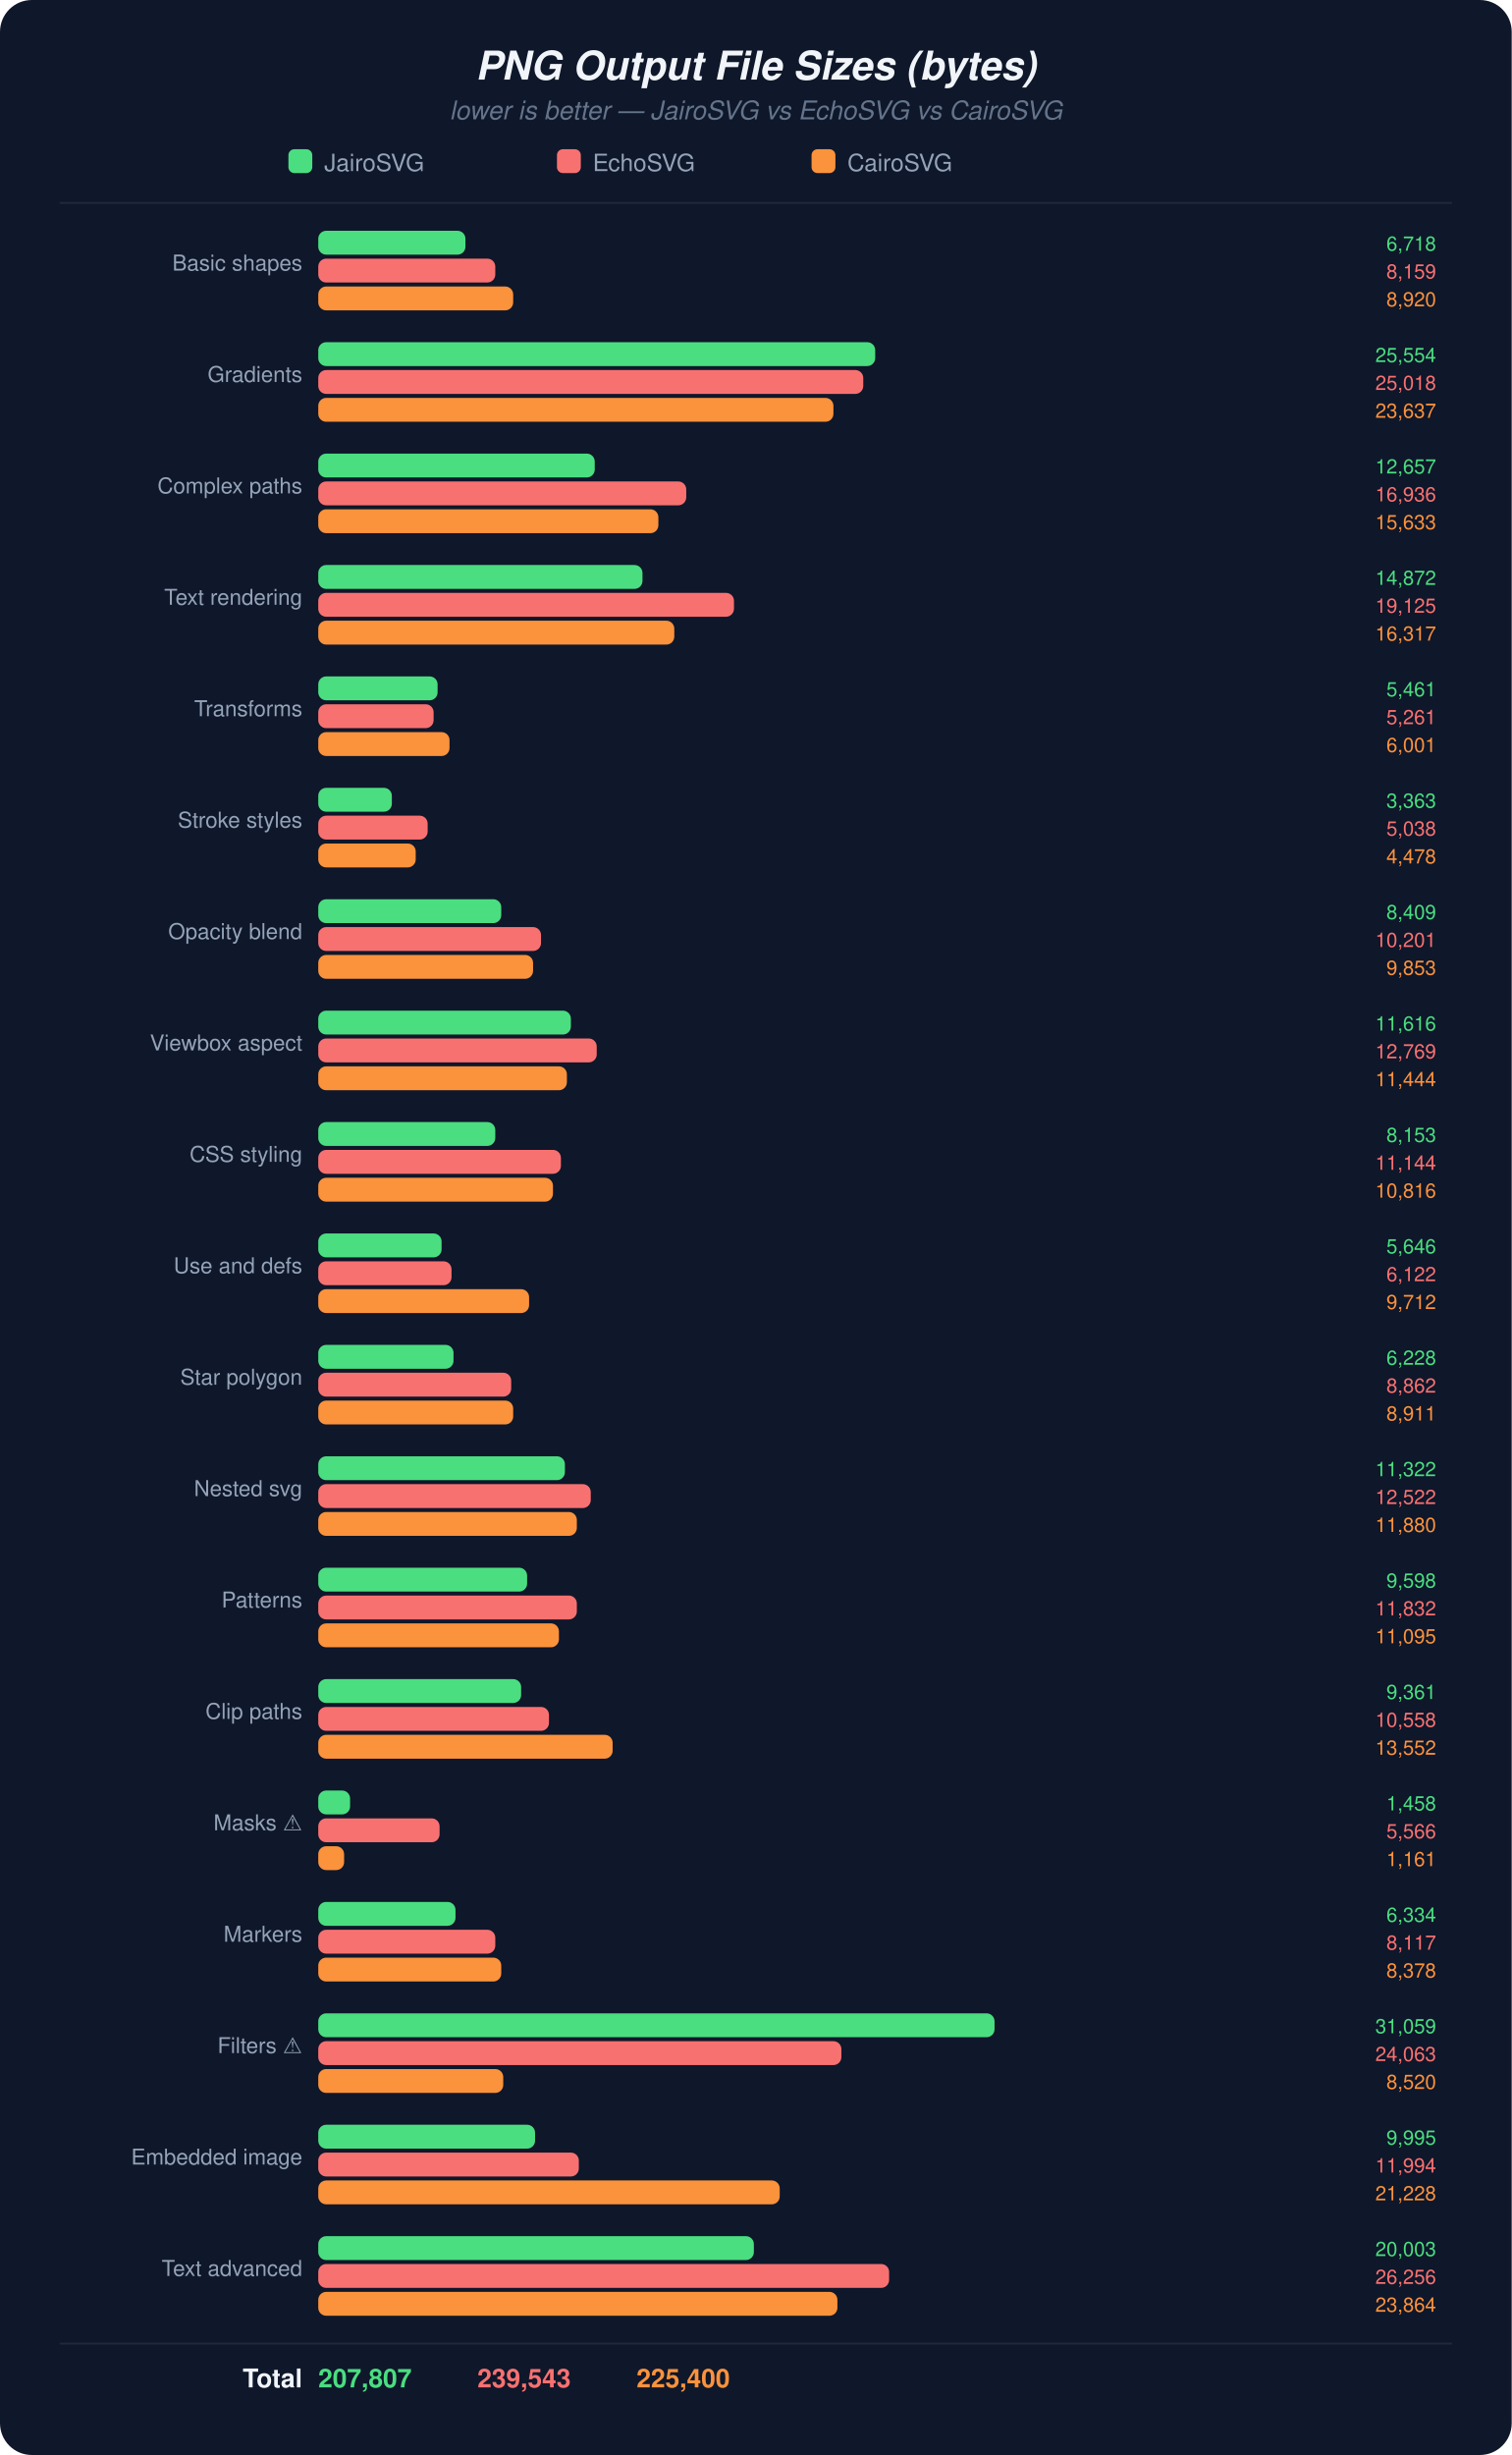
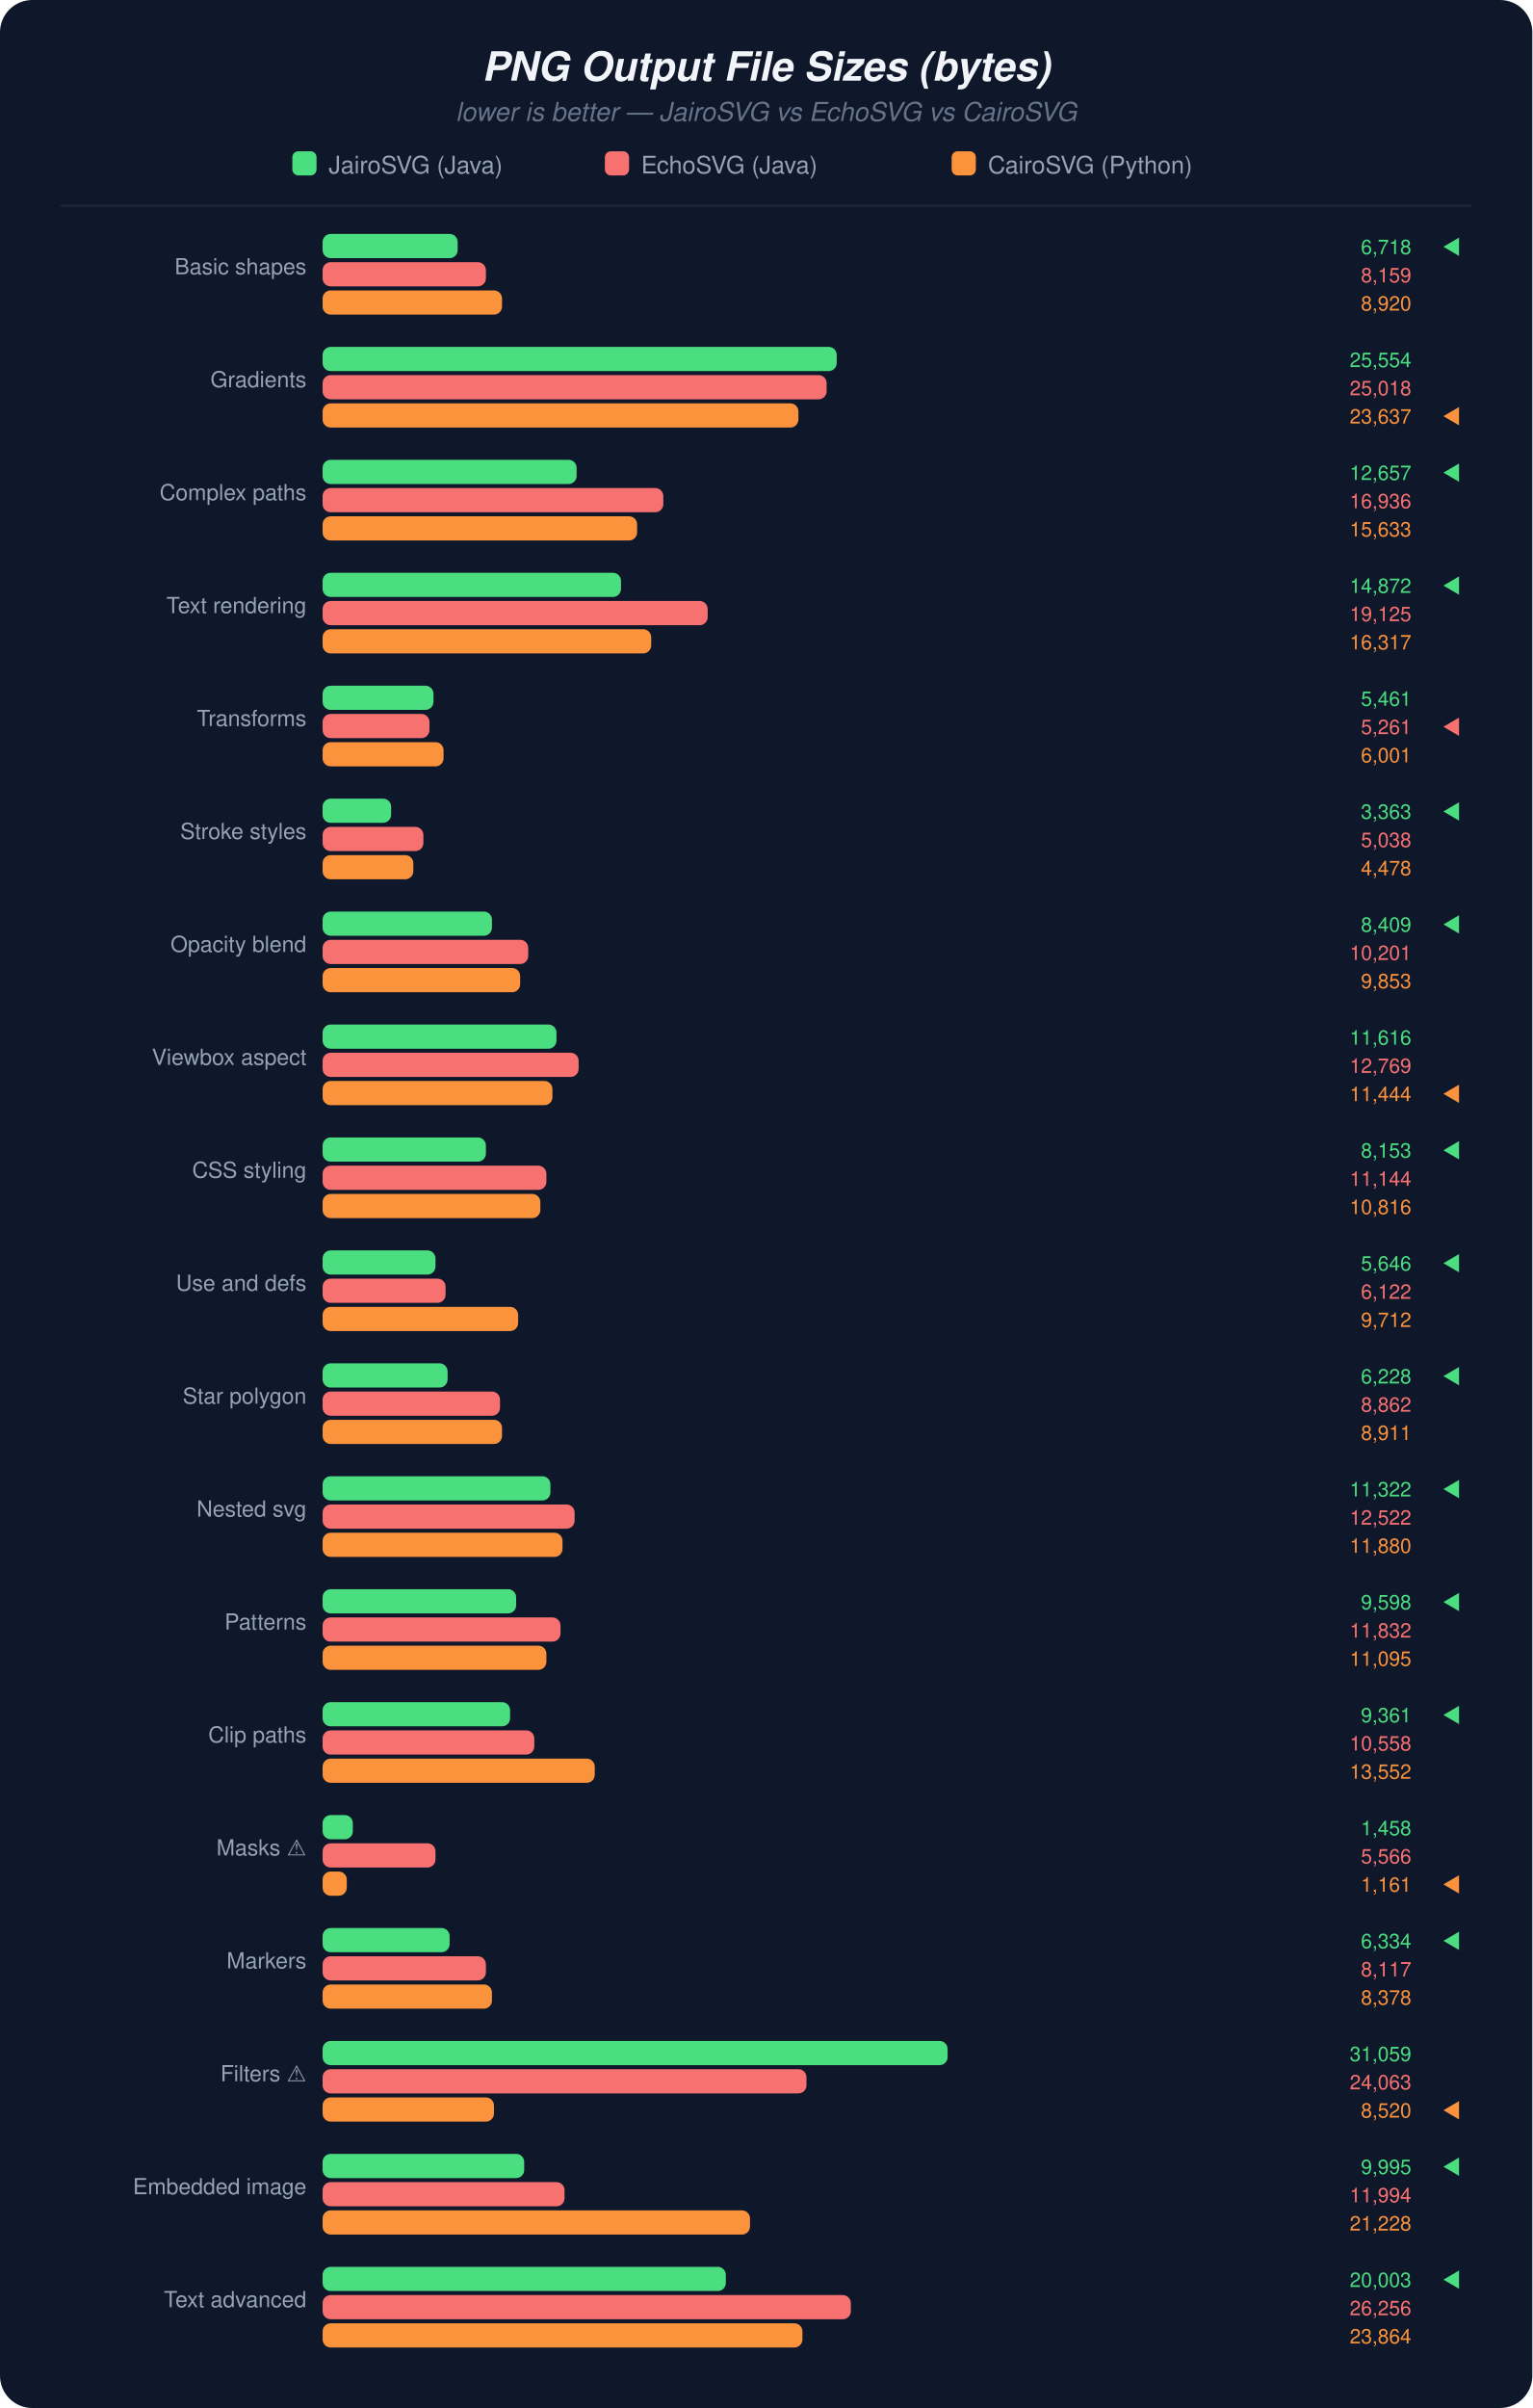
- <svg xmlns="http://www.w3.org/2000/svg" width="760" height="1234" viewBox="0 0 760 1234">
+ <svg xmlns="http://www.w3.org/2000/svg" width="760" height="1194" viewBox="0 0 760 1194">
  <style>
    text { font-family: -apple-system, BlinkMacSystemFont, "Segoe UI", Helvetica, Arial, sans-serif; }
  </style>
-   <rect width="760" height="1234" rx="16" fill="#0f172a" />
+   <rect width="760" height="1194" rx="16" fill="#0f172a" />
  <text x="380" y="40" text-anchor="middle" font-size="20" font-weight="600" font-style="italic" fill="#f1f5f9">PNG Output File Sizes (bytes)</text>
  <text x="380" y="60" text-anchor="middle" font-size="13" font-style="italic" fill="#64748b">lower is better — JairoSVG vs EchoSVG vs CairoSVG</text>
  <rect x="145" y="75" width="12" height="12" rx="3" fill="#4ade80" />
-   <text x="163" y="86" font-size="12" fill="#94a3b8">JairoSVG</text>
-   <rect x="280" y="75" width="12" height="12" rx="3" fill="#f87171" />
-   <text x="298" y="86" font-size="12" fill="#94a3b8">EchoSVG</text>
-   <rect x="408" y="75" width="12" height="12" rx="3" fill="#fb923c" />
-   <text x="426" y="86" font-size="12" fill="#94a3b8">CairoSVG</text>
+   <text x="163" y="86" font-size="12" fill="#94a3b8">JairoSVG (Java)</text>
+   <rect x="300" y="75" width="12" height="12" rx="3" fill="#f87171" />
+   <text x="318" y="86" font-size="12" fill="#94a3b8">EchoSVG (Java)</text>
+   <rect x="472" y="75" width="12" height="12" rx="3" fill="#fb923c" />
+   <text x="490" y="86" font-size="12" fill="#94a3b8">CairoSVG (Python)</text>
  <line x1="30" y1="102" x2="730" y2="102" stroke="#1e293b" stroke-width="1" />
  <text x="152" y="136" text-anchor="end" font-size="11" font-weight="500" fill="#94a3b8">Basic shapes</text>
-   <rect x="160" y="116" width="74" height="12" rx="4" fill="#4ade80" />
-   <text x="722" y="126" text-anchor="end" font-size="10" fill="#4ade80">6,718</text>
-   <rect x="160" y="130" width="89" height="12" rx="4" fill="#f87171" />
-   <text x="722" y="140" text-anchor="end" font-size="10" fill="#f87171">8,159</text>
-   <rect x="160" y="144" width="98" height="12" rx="4" fill="#fb923c" />
-   <text x="722" y="154" text-anchor="end" font-size="10" fill="#fb923c">8,920</text>
+   <rect x="160" y="116" width="67" height="12" rx="4" fill="#4ade80" />
+   <text x="700" y="126" text-anchor="end" font-size="10" fill="#4ade80">6,718</text>
+   <text x="720" y="126" text-anchor="middle" font-size="10" fill="#4ade80">◀</text>
+   <rect x="160" y="130" width="81" height="12" rx="4" fill="#f87171" />
+   <text x="700" y="140" text-anchor="end" font-size="10" fill="#f87171">8,159</text>
+   <rect x="160" y="144" width="89" height="12" rx="4" fill="#fb923c" />
+   <text x="700" y="154" text-anchor="end" font-size="10" fill="#fb923c">8,920</text>
  <text x="152" y="192" text-anchor="end" font-size="11" font-weight="500" fill="#94a3b8">Gradients</text>
-   <rect x="160" y="172" width="280" height="12" rx="4" fill="#4ade80" />
-   <text x="722" y="182" text-anchor="end" font-size="10" fill="#4ade80">25,554</text>
-   <rect x="160" y="186" width="274" height="12" rx="4" fill="#f87171" />
-   <text x="722" y="196" text-anchor="end" font-size="10" fill="#f87171">25,018</text>
-   <rect x="160" y="200" width="259" height="12" rx="4" fill="#fb923c" />
-   <text x="722" y="210" text-anchor="end" font-size="10" fill="#fb923c">23,637</text>
+   <rect x="160" y="172" width="255" height="12" rx="4" fill="#4ade80" />
+   <text x="700" y="182" text-anchor="end" font-size="10" fill="#4ade80">25,554</text>
+   <rect x="160" y="186" width="250" height="12" rx="4" fill="#f87171" />
+   <text x="700" y="196" text-anchor="end" font-size="10" fill="#f87171">25,018</text>
+   <rect x="160" y="200" width="236" height="12" rx="4" fill="#fb923c" />
+   <text x="700" y="210" text-anchor="end" font-size="10" fill="#fb923c">23,637</text>
+   <text x="720" y="210" text-anchor="middle" font-size="10" fill="#fb923c">◀</text>
  <text x="152" y="248" text-anchor="end" font-size="11" font-weight="500" fill="#94a3b8">Complex paths</text>
-   <rect x="160" y="228" width="139" height="12" rx="4" fill="#4ade80" />
-   <text x="722" y="238" text-anchor="end" font-size="10" fill="#4ade80">12,657</text>
-   <rect x="160" y="242" width="185" height="12" rx="4" fill="#f87171" />
-   <text x="722" y="252" text-anchor="end" font-size="10" fill="#f87171">16,936</text>
-   <rect x="160" y="256" width="171" height="12" rx="4" fill="#fb923c" />
-   <text x="722" y="266" text-anchor="end" font-size="10" fill="#fb923c">15,633</text>
+   <rect x="160" y="228" width="126" height="12" rx="4" fill="#4ade80" />
+   <text x="700" y="238" text-anchor="end" font-size="10" fill="#4ade80">12,657</text>
+   <text x="720" y="238" text-anchor="middle" font-size="10" fill="#4ade80">◀</text>
+   <rect x="160" y="242" width="169" height="12" rx="4" fill="#f87171" />
+   <text x="700" y="252" text-anchor="end" font-size="10" fill="#f87171">16,936</text>
+   <rect x="160" y="256" width="156" height="12" rx="4" fill="#fb923c" />
+   <text x="700" y="266" text-anchor="end" font-size="10" fill="#fb923c">15,633</text>
  <text x="152" y="304" text-anchor="end" font-size="11" font-weight="500" fill="#94a3b8">Text rendering</text>
-   <rect x="160" y="284" width="163" height="12" rx="4" fill="#4ade80" />
-   <text x="722" y="294" text-anchor="end" font-size="10" fill="#4ade80">14,872</text>
-   <rect x="160" y="298" width="209" height="12" rx="4" fill="#f87171" />
-   <text x="722" y="308" text-anchor="end" font-size="10" fill="#f87171">19,125</text>
-   <rect x="160" y="312" width="179" height="12" rx="4" fill="#fb923c" />
-   <text x="722" y="322" text-anchor="end" font-size="10" fill="#fb923c">16,317</text>
+   <rect x="160" y="284" width="148" height="12" rx="4" fill="#4ade80" />
+   <text x="700" y="294" text-anchor="end" font-size="10" fill="#4ade80">14,872</text>
+   <text x="720" y="294" text-anchor="middle" font-size="10" fill="#4ade80">◀</text>
+   <rect x="160" y="298" width="191" height="12" rx="4" fill="#f87171" />
+   <text x="700" y="308" text-anchor="end" font-size="10" fill="#f87171">19,125</text>
+   <rect x="160" y="312" width="163" height="12" rx="4" fill="#fb923c" />
+   <text x="700" y="322" text-anchor="end" font-size="10" fill="#fb923c">16,317</text>
  <text x="152" y="360" text-anchor="end" font-size="11" font-weight="500" fill="#94a3b8">Transforms</text>
-   <rect x="160" y="340" width="60" height="12" rx="4" fill="#4ade80" />
-   <text x="722" y="350" text-anchor="end" font-size="10" fill="#4ade80">5,461</text>
-   <rect x="160" y="354" width="58" height="12" rx="4" fill="#f87171" />
-   <text x="722" y="364" text-anchor="end" font-size="10" fill="#f87171">5,261</text>
-   <rect x="160" y="368" width="66" height="12" rx="4" fill="#fb923c" />
-   <text x="722" y="378" text-anchor="end" font-size="10" fill="#fb923c">6,001</text>
+   <rect x="160" y="340" width="55" height="12" rx="4" fill="#4ade80" />
+   <text x="700" y="350" text-anchor="end" font-size="10" fill="#4ade80">5,461</text>
+   <rect x="160" y="354" width="53" height="12" rx="4" fill="#f87171" />
+   <text x="700" y="364" text-anchor="end" font-size="10" fill="#f87171">5,261</text>
+   <text x="720" y="364" text-anchor="middle" font-size="10" fill="#f87171">◀</text>
+   <rect x="160" y="368" width="60" height="12" rx="4" fill="#fb923c" />
+   <text x="700" y="378" text-anchor="end" font-size="10" fill="#fb923c">6,001</text>
  <text x="152" y="416" text-anchor="end" font-size="11" font-weight="500" fill="#94a3b8">Stroke styles</text>
-   <rect x="160" y="396" width="37" height="12" rx="4" fill="#4ade80" />
-   <text x="722" y="406" text-anchor="end" font-size="10" fill="#4ade80">3,363</text>
-   <rect x="160" y="410" width="55" height="12" rx="4" fill="#f87171" />
-   <text x="722" y="420" text-anchor="end" font-size="10" fill="#f87171">5,038</text>
-   <rect x="160" y="424" width="49" height="12" rx="4" fill="#fb923c" />
-   <text x="722" y="434" text-anchor="end" font-size="10" fill="#fb923c">4,478</text>
+   <rect x="160" y="396" width="34" height="12" rx="4" fill="#4ade80" />
+   <text x="700" y="406" text-anchor="end" font-size="10" fill="#4ade80">3,363</text>
+   <text x="720" y="406" text-anchor="middle" font-size="10" fill="#4ade80">◀</text>
+   <rect x="160" y="410" width="50" height="12" rx="4" fill="#f87171" />
+   <text x="700" y="420" text-anchor="end" font-size="10" fill="#f87171">5,038</text>
+   <rect x="160" y="424" width="45" height="12" rx="4" fill="#fb923c" />
+   <text x="700" y="434" text-anchor="end" font-size="10" fill="#fb923c">4,478</text>
  <text x="152" y="472" text-anchor="end" font-size="11" font-weight="500" fill="#94a3b8">Opacity blend</text>
-   <rect x="160" y="452" width="92" height="12" rx="4" fill="#4ade80" />
-   <text x="722" y="462" text-anchor="end" font-size="10" fill="#4ade80">8,409</text>
-   <rect x="160" y="466" width="112" height="12" rx="4" fill="#f87171" />
-   <text x="722" y="476" text-anchor="end" font-size="10" fill="#f87171">10,201</text>
-   <rect x="160" y="480" width="108" height="12" rx="4" fill="#fb923c" />
-   <text x="722" y="490" text-anchor="end" font-size="10" fill="#fb923c">9,853</text>
+   <rect x="160" y="452" width="84" height="12" rx="4" fill="#4ade80" />
+   <text x="700" y="462" text-anchor="end" font-size="10" fill="#4ade80">8,409</text>
+   <text x="720" y="462" text-anchor="middle" font-size="10" fill="#4ade80">◀</text>
+   <rect x="160" y="466" width="102" height="12" rx="4" fill="#f87171" />
+   <text x="700" y="476" text-anchor="end" font-size="10" fill="#f87171">10,201</text>
+   <rect x="160" y="480" width="98" height="12" rx="4" fill="#fb923c" />
+   <text x="700" y="490" text-anchor="end" font-size="10" fill="#fb923c">9,853</text>
  <text x="152" y="528" text-anchor="end" font-size="11" font-weight="500" fill="#94a3b8">Viewbox aspect</text>
-   <rect x="160" y="508" width="127" height="12" rx="4" fill="#4ade80" />
-   <text x="722" y="518" text-anchor="end" font-size="10" fill="#4ade80">11,616</text>
-   <rect x="160" y="522" width="140" height="12" rx="4" fill="#f87171" />
-   <text x="722" y="532" text-anchor="end" font-size="10" fill="#f87171">12,769</text>
-   <rect x="160" y="536" width="125" height="12" rx="4" fill="#fb923c" />
-   <text x="722" y="546" text-anchor="end" font-size="10" fill="#fb923c">11,444</text>
+   <rect x="160" y="508" width="116" height="12" rx="4" fill="#4ade80" />
+   <text x="700" y="518" text-anchor="end" font-size="10" fill="#4ade80">11,616</text>
+   <rect x="160" y="522" width="127" height="12" rx="4" fill="#f87171" />
+   <text x="700" y="532" text-anchor="end" font-size="10" fill="#f87171">12,769</text>
+   <rect x="160" y="536" width="114" height="12" rx="4" fill="#fb923c" />
+   <text x="700" y="546" text-anchor="end" font-size="10" fill="#fb923c">11,444</text>
+   <text x="720" y="546" text-anchor="middle" font-size="10" fill="#fb923c">◀</text>
  <text x="152" y="584" text-anchor="end" font-size="11" font-weight="500" fill="#94a3b8">CSS styling</text>
-   <rect x="160" y="564" width="89" height="12" rx="4" fill="#4ade80" />
-   <text x="722" y="574" text-anchor="end" font-size="10" fill="#4ade80">8,153</text>
-   <rect x="160" y="578" width="122" height="12" rx="4" fill="#f87171" />
-   <text x="722" y="588" text-anchor="end" font-size="10" fill="#f87171">11,144</text>
-   <rect x="160" y="592" width="118" height="12" rx="4" fill="#fb923c" />
-   <text x="722" y="602" text-anchor="end" font-size="10" fill="#fb923c">10,816</text>
+   <rect x="160" y="564" width="81" height="12" rx="4" fill="#4ade80" />
+   <text x="700" y="574" text-anchor="end" font-size="10" fill="#4ade80">8,153</text>
+   <text x="720" y="574" text-anchor="middle" font-size="10" fill="#4ade80">◀</text>
+   <rect x="160" y="578" width="111" height="12" rx="4" fill="#f87171" />
+   <text x="700" y="588" text-anchor="end" font-size="10" fill="#f87171">11,144</text>
+   <rect x="160" y="592" width="108" height="12" rx="4" fill="#fb923c" />
+   <text x="700" y="602" text-anchor="end" font-size="10" fill="#fb923c">10,816</text>
  <text x="152" y="640" text-anchor="end" font-size="11" font-weight="500" fill="#94a3b8">Use and defs</text>
-   <rect x="160" y="620" width="62" height="12" rx="4" fill="#4ade80" />
-   <text x="722" y="630" text-anchor="end" font-size="10" fill="#4ade80">5,646</text>
-   <rect x="160" y="634" width="67" height="12" rx="4" fill="#f87171" />
-   <text x="722" y="644" text-anchor="end" font-size="10" fill="#f87171">6,122</text>
-   <rect x="160" y="648" width="106" height="12" rx="4" fill="#fb923c" />
-   <text x="722" y="658" text-anchor="end" font-size="10" fill="#fb923c">9,712</text>
+   <rect x="160" y="620" width="56" height="12" rx="4" fill="#4ade80" />
+   <text x="700" y="630" text-anchor="end" font-size="10" fill="#4ade80">5,646</text>
+   <text x="720" y="630" text-anchor="middle" font-size="10" fill="#4ade80">◀</text>
+   <rect x="160" y="634" width="61" height="12" rx="4" fill="#f87171" />
+   <text x="700" y="644" text-anchor="end" font-size="10" fill="#f87171">6,122</text>
+   <rect x="160" y="648" width="97" height="12" rx="4" fill="#fb923c" />
+   <text x="700" y="658" text-anchor="end" font-size="10" fill="#fb923c">9,712</text>
  <text x="152" y="696" text-anchor="end" font-size="11" font-weight="500" fill="#94a3b8">Star polygon</text>
-   <rect x="160" y="676" width="68" height="12" rx="4" fill="#4ade80" />
-   <text x="722" y="686" text-anchor="end" font-size="10" fill="#4ade80">6,228</text>
-   <rect x="160" y="690" width="97" height="12" rx="4" fill="#f87171" />
-   <text x="722" y="700" text-anchor="end" font-size="10" fill="#f87171">8,862</text>
-   <rect x="160" y="704" width="98" height="12" rx="4" fill="#fb923c" />
-   <text x="722" y="714" text-anchor="end" font-size="10" fill="#fb923c">8,911</text>
+   <rect x="160" y="676" width="62" height="12" rx="4" fill="#4ade80" />
+   <text x="700" y="686" text-anchor="end" font-size="10" fill="#4ade80">6,228</text>
+   <text x="720" y="686" text-anchor="middle" font-size="10" fill="#4ade80">◀</text>
+   <rect x="160" y="690" width="88" height="12" rx="4" fill="#f87171" />
+   <text x="700" y="700" text-anchor="end" font-size="10" fill="#f87171">8,862</text>
+   <rect x="160" y="704" width="89" height="12" rx="4" fill="#fb923c" />
+   <text x="700" y="714" text-anchor="end" font-size="10" fill="#fb923c">8,911</text>
  <text x="152" y="752" text-anchor="end" font-size="11" font-weight="500" fill="#94a3b8">Nested svg</text>
-   <rect x="160" y="732" width="124" height="12" rx="4" fill="#4ade80" />
-   <text x="722" y="742" text-anchor="end" font-size="10" fill="#4ade80">11,322</text>
-   <rect x="160" y="746" width="137" height="12" rx="4" fill="#f87171" />
-   <text x="722" y="756" text-anchor="end" font-size="10" fill="#f87171">12,522</text>
-   <rect x="160" y="760" width="130" height="12" rx="4" fill="#fb923c" />
-   <text x="722" y="770" text-anchor="end" font-size="10" fill="#fb923c">11,880</text>
+   <rect x="160" y="732" width="113" height="12" rx="4" fill="#4ade80" />
+   <text x="700" y="742" text-anchor="end" font-size="10" fill="#4ade80">11,322</text>
+   <text x="720" y="742" text-anchor="middle" font-size="10" fill="#4ade80">◀</text>
+   <rect x="160" y="746" width="125" height="12" rx="4" fill="#f87171" />
+   <text x="700" y="756" text-anchor="end" font-size="10" fill="#f87171">12,522</text>
+   <rect x="160" y="760" width="119" height="12" rx="4" fill="#fb923c" />
+   <text x="700" y="770" text-anchor="end" font-size="10" fill="#fb923c">11,880</text>
  <text x="152" y="808" text-anchor="end" font-size="11" font-weight="500" fill="#94a3b8">Patterns</text>
-   <rect x="160" y="788" width="105" height="12" rx="4" fill="#4ade80" />
-   <text x="722" y="798" text-anchor="end" font-size="10" fill="#4ade80">9,598</text>
-   <rect x="160" y="802" width="130" height="12" rx="4" fill="#f87171" />
-   <text x="722" y="812" text-anchor="end" font-size="10" fill="#f87171">11,832</text>
-   <rect x="160" y="816" width="121" height="12" rx="4" fill="#fb923c" />
-   <text x="722" y="826" text-anchor="end" font-size="10" fill="#fb923c">11,095</text>
+   <rect x="160" y="788" width="96" height="12" rx="4" fill="#4ade80" />
+   <text x="700" y="798" text-anchor="end" font-size="10" fill="#4ade80">9,598</text>
+   <text x="720" y="798" text-anchor="middle" font-size="10" fill="#4ade80">◀</text>
+   <rect x="160" y="802" width="118" height="12" rx="4" fill="#f87171" />
+   <text x="700" y="812" text-anchor="end" font-size="10" fill="#f87171">11,832</text>
+   <rect x="160" y="816" width="111" height="12" rx="4" fill="#fb923c" />
+   <text x="700" y="826" text-anchor="end" font-size="10" fill="#fb923c">11,095</text>
  <text x="152" y="864" text-anchor="end" font-size="11" font-weight="500" fill="#94a3b8">Clip paths</text>
-   <rect x="160" y="844" width="102" height="12" rx="4" fill="#4ade80" />
-   <text x="722" y="854" text-anchor="end" font-size="10" fill="#4ade80">9,361</text>
-   <rect x="160" y="858" width="116" height="12" rx="4" fill="#f87171" />
-   <text x="722" y="868" text-anchor="end" font-size="10" fill="#f87171">10,558</text>
-   <rect x="160" y="872" width="148" height="12" rx="4" fill="#fb923c" />
-   <text x="722" y="882" text-anchor="end" font-size="10" fill="#fb923c">13,552</text>
+   <rect x="160" y="844" width="93" height="12" rx="4" fill="#4ade80" />
+   <text x="700" y="854" text-anchor="end" font-size="10" fill="#4ade80">9,361</text>
+   <text x="720" y="854" text-anchor="middle" font-size="10" fill="#4ade80">◀</text>
+   <rect x="160" y="858" width="105" height="12" rx="4" fill="#f87171" />
+   <text x="700" y="868" text-anchor="end" font-size="10" fill="#f87171">10,558</text>
+   <rect x="160" y="872" width="135" height="12" rx="4" fill="#fb923c" />
+   <text x="700" y="882" text-anchor="end" font-size="10" fill="#fb923c">13,552</text>
  <text x="152" y="920" text-anchor="end" font-size="11" font-weight="500" fill="#94a3b8">Masks ⚠️</text>
-   <rect x="160" y="900" width="16" height="12" rx="4" fill="#4ade80" />
-   <text x="722" y="910" text-anchor="end" font-size="10" fill="#4ade80">1,458</text>
-   <rect x="160" y="914" width="61" height="12" rx="4" fill="#f87171" />
-   <text x="722" y="924" text-anchor="end" font-size="10" fill="#f87171">5,566</text>
-   <rect x="160" y="928" width="13" height="12" rx="4" fill="#fb923c" />
-   <text x="722" y="938" text-anchor="end" font-size="10" fill="#fb923c">1,161</text>
+   <rect x="160" y="900" width="15" height="12" rx="4" fill="#4ade80" />
+   <text x="700" y="910" text-anchor="end" font-size="10" fill="#4ade80">1,458</text>
+   <rect x="160" y="914" width="56" height="12" rx="4" fill="#f87171" />
+   <text x="700" y="924" text-anchor="end" font-size="10" fill="#f87171">5,566</text>
+   <rect x="160" y="928" width="12" height="12" rx="4" fill="#fb923c" />
+   <text x="700" y="938" text-anchor="end" font-size="10" fill="#fb923c">1,161</text>
+   <text x="720" y="938" text-anchor="middle" font-size="10" fill="#fb923c">◀</text>
  <text x="152" y="976" text-anchor="end" font-size="11" font-weight="500" fill="#94a3b8">Markers</text>
-   <rect x="160" y="956" width="69" height="12" rx="4" fill="#4ade80" />
-   <text x="722" y="966" text-anchor="end" font-size="10" fill="#4ade80">6,334</text>
-   <rect x="160" y="970" width="89" height="12" rx="4" fill="#f87171" />
-   <text x="722" y="980" text-anchor="end" font-size="10" fill="#f87171">8,117</text>
-   <rect x="160" y="984" width="92" height="12" rx="4" fill="#fb923c" />
-   <text x="722" y="994" text-anchor="end" font-size="10" fill="#fb923c">8,378</text>
+   <rect x="160" y="956" width="63" height="12" rx="4" fill="#4ade80" />
+   <text x="700" y="966" text-anchor="end" font-size="10" fill="#4ade80">6,334</text>
+   <text x="720" y="966" text-anchor="middle" font-size="10" fill="#4ade80">◀</text>
+   <rect x="160" y="970" width="81" height="12" rx="4" fill="#f87171" />
+   <text x="700" y="980" text-anchor="end" font-size="10" fill="#f87171">8,117</text>
+   <rect x="160" y="984" width="84" height="12" rx="4" fill="#fb923c" />
+   <text x="700" y="994" text-anchor="end" font-size="10" fill="#fb923c">8,378</text>
  <text x="152" y="1032" text-anchor="end" font-size="11" font-weight="500" fill="#94a3b8">Filters ⚠️</text>
-   <rect x="160" y="1012" width="340" height="12" rx="4" fill="#4ade80" />
-   <text x="722" y="1022" text-anchor="end" font-size="10" fill="#4ade80">31,059</text>
-   <rect x="160" y="1026" width="263" height="12" rx="4" fill="#f87171" />
-   <text x="722" y="1036" text-anchor="end" font-size="10" fill="#f87171">24,063</text>
-   <rect x="160" y="1040" width="93" height="12" rx="4" fill="#fb923c" />
-   <text x="722" y="1050" text-anchor="end" font-size="10" fill="#fb923c">8,520</text>
+   <rect x="160" y="1012" width="310" height="12" rx="4" fill="#4ade80" />
+   <text x="700" y="1022" text-anchor="end" font-size="10" fill="#4ade80">31,059</text>
+   <rect x="160" y="1026" width="240" height="12" rx="4" fill="#f87171" />
+   <text x="700" y="1036" text-anchor="end" font-size="10" fill="#f87171">24,063</text>
+   <rect x="160" y="1040" width="85" height="12" rx="4" fill="#fb923c" />
+   <text x="700" y="1050" text-anchor="end" font-size="10" fill="#fb923c">8,520</text>
+   <text x="720" y="1050" text-anchor="middle" font-size="10" fill="#fb923c">◀</text>
  <text x="152" y="1088" text-anchor="end" font-size="11" font-weight="500" fill="#94a3b8">Embedded image</text>
-   <rect x="160" y="1068" width="109" height="12" rx="4" fill="#4ade80" />
-   <text x="722" y="1078" text-anchor="end" font-size="10" fill="#4ade80">9,995</text>
-   <rect x="160" y="1082" width="131" height="12" rx="4" fill="#f87171" />
-   <text x="722" y="1092" text-anchor="end" font-size="10" fill="#f87171">11,994</text>
-   <rect x="160" y="1096" width="232" height="12" rx="4" fill="#fb923c" />
-   <text x="722" y="1106" text-anchor="end" font-size="10" fill="#fb923c">21,228</text>
+   <rect x="160" y="1068" width="100" height="12" rx="4" fill="#4ade80" />
+   <text x="700" y="1078" text-anchor="end" font-size="10" fill="#4ade80">9,995</text>
+   <text x="720" y="1078" text-anchor="middle" font-size="10" fill="#4ade80">◀</text>
+   <rect x="160" y="1082" width="120" height="12" rx="4" fill="#f87171" />
+   <text x="700" y="1092" text-anchor="end" font-size="10" fill="#f87171">11,994</text>
+   <rect x="160" y="1096" width="212" height="12" rx="4" fill="#fb923c" />
+   <text x="700" y="1106" text-anchor="end" font-size="10" fill="#fb923c">21,228</text>
  <text x="152" y="1144" text-anchor="end" font-size="11" font-weight="500" fill="#94a3b8">Text advanced</text>
-   <rect x="160" y="1124" width="219" height="12" rx="4" fill="#4ade80" />
-   <text x="722" y="1134" text-anchor="end" font-size="10" fill="#4ade80">20,003</text>
-   <rect x="160" y="1138" width="287" height="12" rx="4" fill="#f87171" />
-   <text x="722" y="1148" text-anchor="end" font-size="10" fill="#f87171">26,256</text>
-   <rect x="160" y="1152" width="261" height="12" rx="4" fill="#fb923c" />
-   <text x="722" y="1162" text-anchor="end" font-size="10" fill="#fb923c">23,864</text>
-   <line x1="30" y1="1178" x2="730" y2="1178" stroke="#1e293b" stroke-width="1" />
-   <text x="152" y="1200" text-anchor="end" font-size="13" font-weight="700" fill="#f1f5f9">Total</text>
-   <text x="160" y="1200" font-size="13" font-weight="600" fill="#4ade80">207,807</text>
-   <text x="240" y="1200" font-size="13" font-weight="600" fill="#f87171">239,543</text>
-   <text x="320" y="1200" font-size="13" font-weight="600" fill="#fb923c">225,400</text>
+   <rect x="160" y="1124" width="200" height="12" rx="4" fill="#4ade80" />
+   <text x="700" y="1134" text-anchor="end" font-size="10" fill="#4ade80">20,003</text>
+   <text x="720" y="1134" text-anchor="middle" font-size="10" fill="#4ade80">◀</text>
+   <rect x="160" y="1138" width="262" height="12" rx="4" fill="#f87171" />
+   <text x="700" y="1148" text-anchor="end" font-size="10" fill="#f87171">26,256</text>
+   <rect x="160" y="1152" width="238" height="12" rx="4" fill="#fb923c" />
+   <text x="700" y="1162" text-anchor="end" font-size="10" fill="#fb923c">23,864</text>
</svg>
